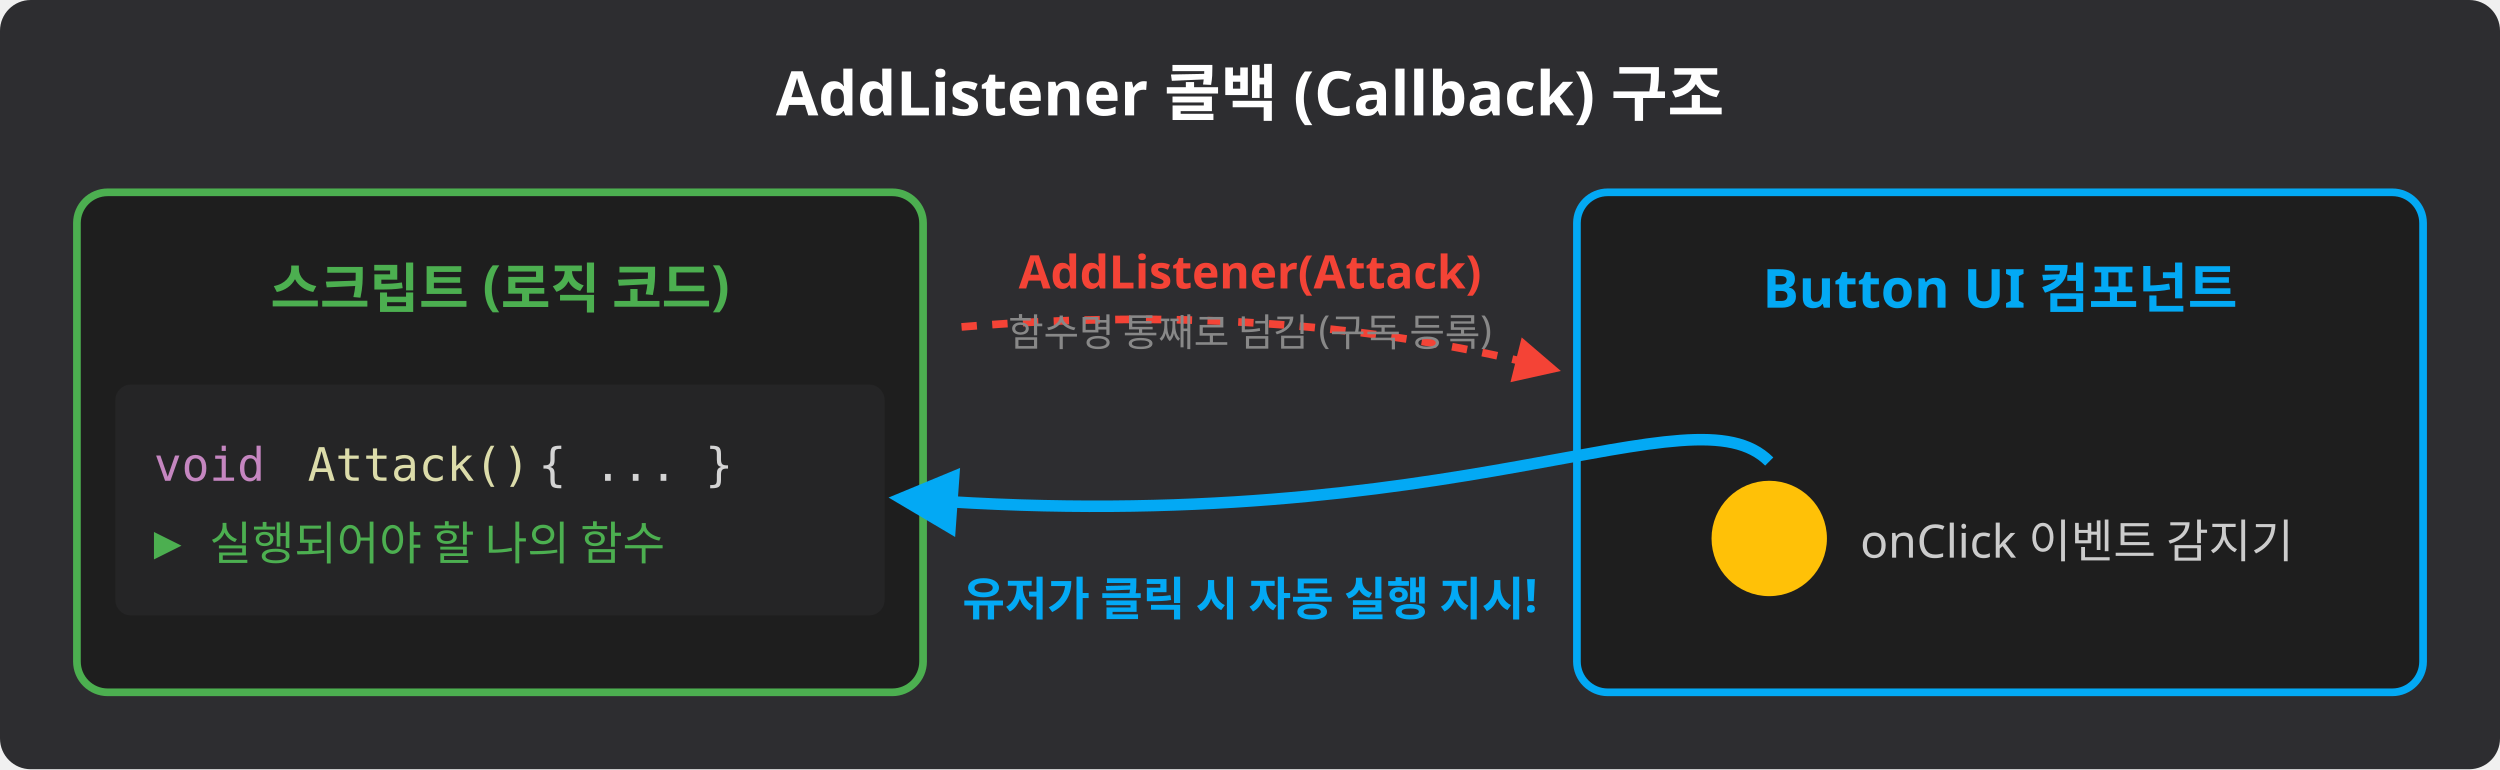
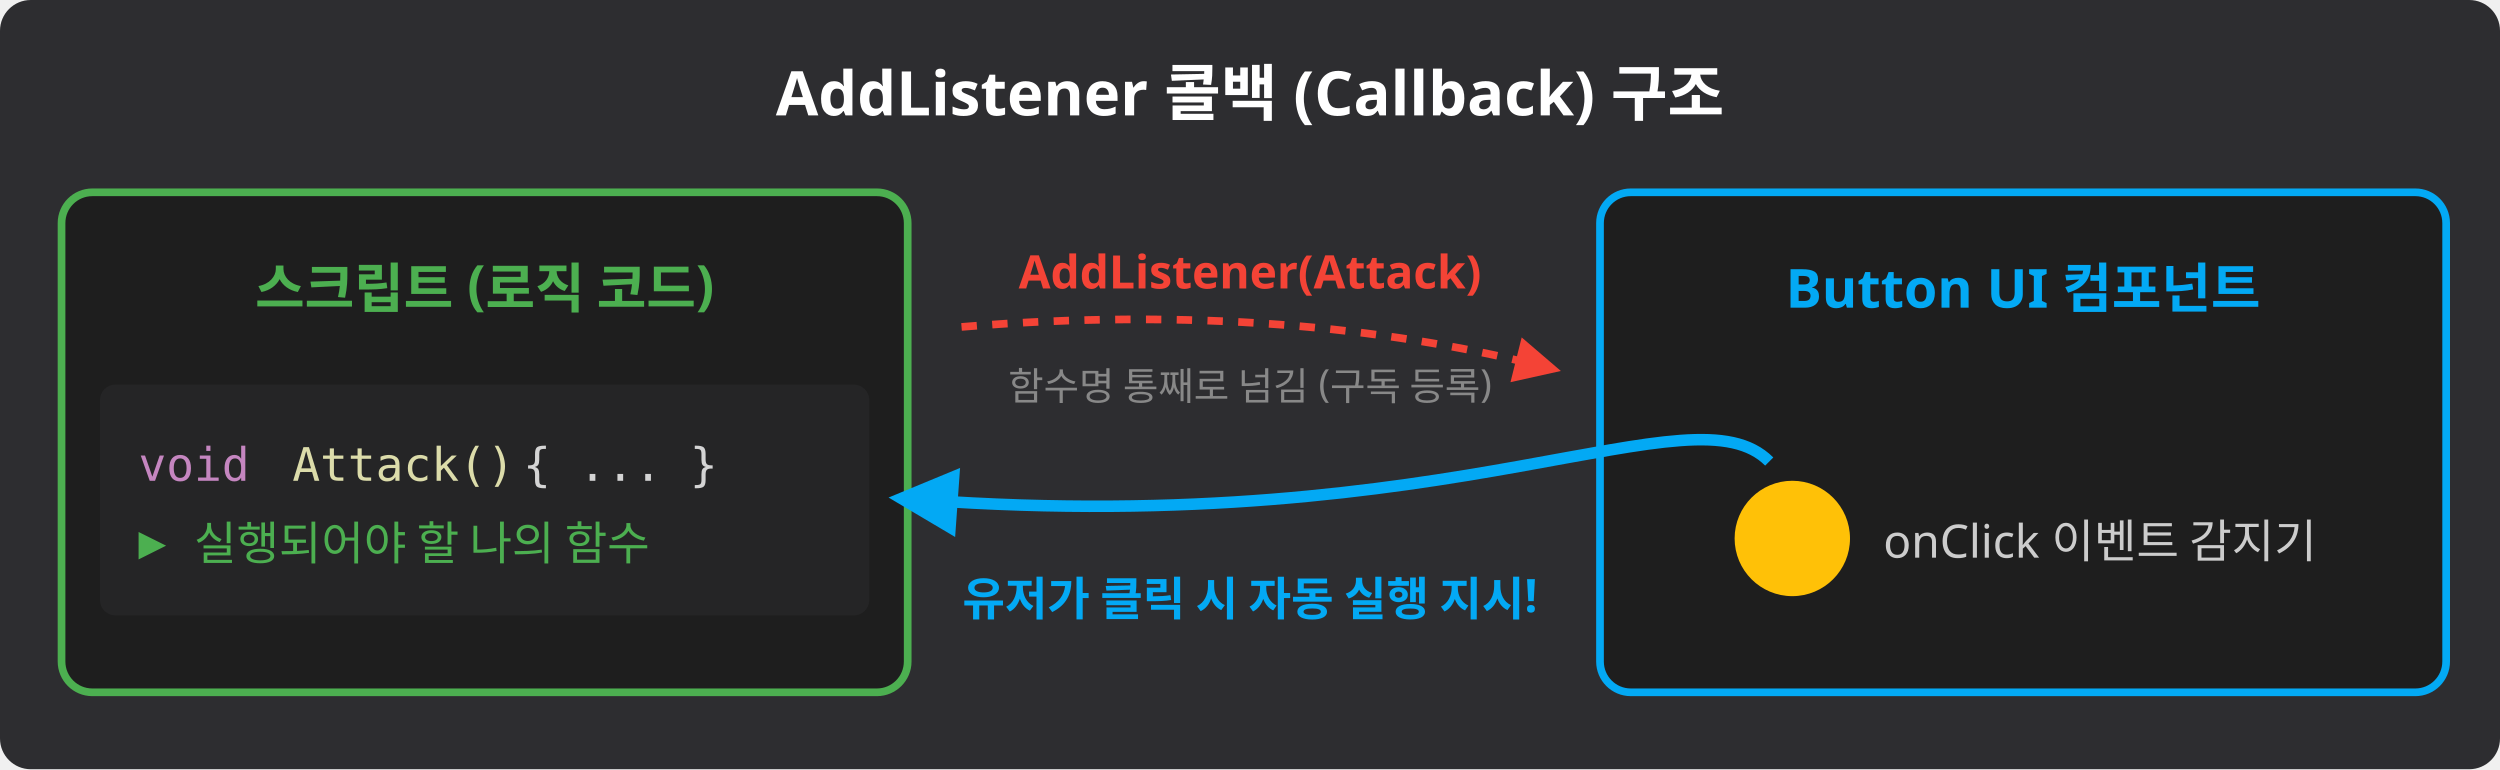
- <svg xmlns="http://www.w3.org/2000/svg" width="650" height="200">
-   <rect width="650" height="200" fill="#2D2D30" rx="8" />
-   <text x="325" y="30" fill="#FFFFFF" font-family="sans-serif" font-size="16" font-weight="bold" text-anchor="middle">AddListener 콜백 (Callback) 구조</text>
-   <rect x="20" y="50" width="220" height="130" fill="#1E1E1E" rx="8" stroke="#4CAF50" stroke-width="2" />
-   <text x="130" y="80" fill="#4CAF50" font-family="sans-serif" font-size="14" font-weight="bold" text-anchor="middle">스크립트 (로직 코드)</text>
-   <rect x="30" y="100" width="200" height="60" fill="#252526" rx="4" />
-   <text x="40" y="125" fill="#C586C0" font-family="monospace" font-size="12">void</text>
-   <text x="80" y="125" fill="#DCDCAA" font-family="monospace" font-size="12">Attack()</text>
-   <text x="140" y="125" fill="#D4D4D4" font-family="monospace" font-size="12">{ ... }</text>
-   <text x="40" y="145" fill="#4CAF50" font-family="monospace" font-size="12">▶ 실행되어야 할 나의 함수</text>
-   <path d="M 250 85 C 310 80, 360 85, 400 95" stroke="#F44336" stroke-width="2" fill="none" stroke-dasharray="4,4" marker-end="url(#arrow-red)" />
-   <text x="325" y="75" fill="#F44336" font-family="sans-serif" font-size="12" font-weight="bold" text-anchor="middle">AddListener(Attack)</text>
-   <text x="325" y="90" fill="#888888" font-family="sans-serif" font-size="10" text-anchor="middle">함수명 통째로 넘김 (구독 등록)</text>
-   <rect x="410" y="50" width="220" height="130" fill="#1E1E1E" rx="8" stroke="#03A9F4" stroke-width="2" />
-   <text x="520" y="80" fill="#03A9F4" font-family="sans-serif" font-size="14" font-weight="bold" text-anchor="middle">Button UI 컴포넌트</text>
-   <circle cx="460" cy="140" r="15" fill="#FFC107" />
-   <text x="540" y="145" fill="#CCCCCC" font-family="sans-serif" font-size="12" text-anchor="middle">onClick 이벤트 감지기</text>
-   <path d="M 460 120 C 440 100, 380 140, 240 130" stroke="#03A9F4" stroke-width="3" fill="none" marker-end="url(#arrow-blue)" />
-   <text x="325" y="160" fill="#03A9F4" font-family="sans-serif" font-size="12" font-weight="bold" text-anchor="middle">유저가 클릭 시 자동 실행 지시!</text>
-   <defs>
+ <svg xmlns="http://www.w3.org/2000/svg" width="650" height="200" version="1.1" id="svg12">
+   <rect width="650" height="200" fill="#2D2D30" rx="8" id="rect1" />
+   <text x="325" y="30" fill="#FFFFFF" font-family="sans-serif" font-size="16" font-weight="bold" text-anchor="middle" id="text1">AddListener 콜백 (Callback) 구조</text>
+   <rect x="16" y="50" width="220" height="130" fill="#1e1e1e" rx="8" stroke="#4caf50" stroke-width="2" id="rect2" />
+   <text x="126" y="80" fill="#4caf50" font-family="sans-serif" font-size="14px" font-weight="bold" text-anchor="middle" id="text2">스크립트 (로직 코드)</text>
+   <rect x="26" y="100" width="200" height="60" fill="#252526" rx="4" id="rect3" />
+   <text x="36" y="125" fill="#c586c0" font-family="monospace" font-size="12px" id="text3">void</text>
+   <text x="76" y="125" fill="#dcdcaa" font-family="monospace" font-size="12px" id="text4">Attack()</text>
+   <text x="136" y="125" fill="#d4d4d4" font-family="monospace" font-size="12px" id="text5">{ ... }</text>
+   <text x="36" y="145" fill="#4caf50" font-family="monospace" font-size="12px" id="text6">▶ 실행되어야 할 나의 함수</text>
+   <path d="M 250 85 C 310 80, 360 85, 400 95" stroke="#F44336" stroke-width="2" fill="none" stroke-dasharray="4,4" marker-end="url(#arrow-red)" id="path6" />
+   <text x="325" y="75" fill="#F44336" font-family="sans-serif" font-size="12" font-weight="bold" text-anchor="middle" id="text7">AddListener(Attack)</text>
+   <text x="325" y="104" fill="#888888" font-family="sans-serif" font-size="10px" text-anchor="middle" id="text8">함수명 통째로 넘김 (구독 등록)</text>
+   <rect x="416" y="50" width="220" height="130" fill="#1e1e1e" rx="8" stroke="#03a9f4" stroke-width="2" id="rect8" />
+   <text x="526" y="80" fill="#03a9f4" font-family="sans-serif" font-size="14px" font-weight="bold" text-anchor="middle" id="text9">Button UI 컴포넌트</text>
+   <circle cx="466" cy="140" r="15" fill="#ffc107" id="circle9" />
+   <text x="546" y="145" fill="#cccccc" font-family="sans-serif" font-size="12px" text-anchor="middle" id="text10">onClick 이벤트 감지기</text>
+   <path d="M 460 120 C 440 100, 380 140, 240 130" stroke="#03A9F4" stroke-width="3" fill="none" marker-end="url(#arrow-blue)" id="path10" />
+   <text x="325" y="160" fill="#03A9F4" font-family="sans-serif" font-size="12" font-weight="bold" text-anchor="middle" id="text11">유저가 클릭 시 자동 실행 지시!</text>
+   <defs id="defs12">
    <marker id="arrow-red" viewBox="0 0 10 10" refX="5" refY="5" markerWidth="6" markerHeight="6" orient="auto">
-       <path d="M 0 0 L 10 5 L 0 10 z" fill="#F44336" />
+       <path d="M 0 0 L 10 5 L 0 10 z" fill="#F44336" id="path11" />
    </marker>
    <marker id="arrow-blue" viewBox="0 0 10 10" refX="5" refY="5" markerWidth="6" markerHeight="6" orient="auto">
-       <path d="M 0 0 L 10 5 L 0 10 z" fill="#03A9F4" />
+       <path d="M 0 0 L 10 5 L 0 10 z" fill="#03A9F4" id="path12" />
    </marker>
  </defs>
</svg>
